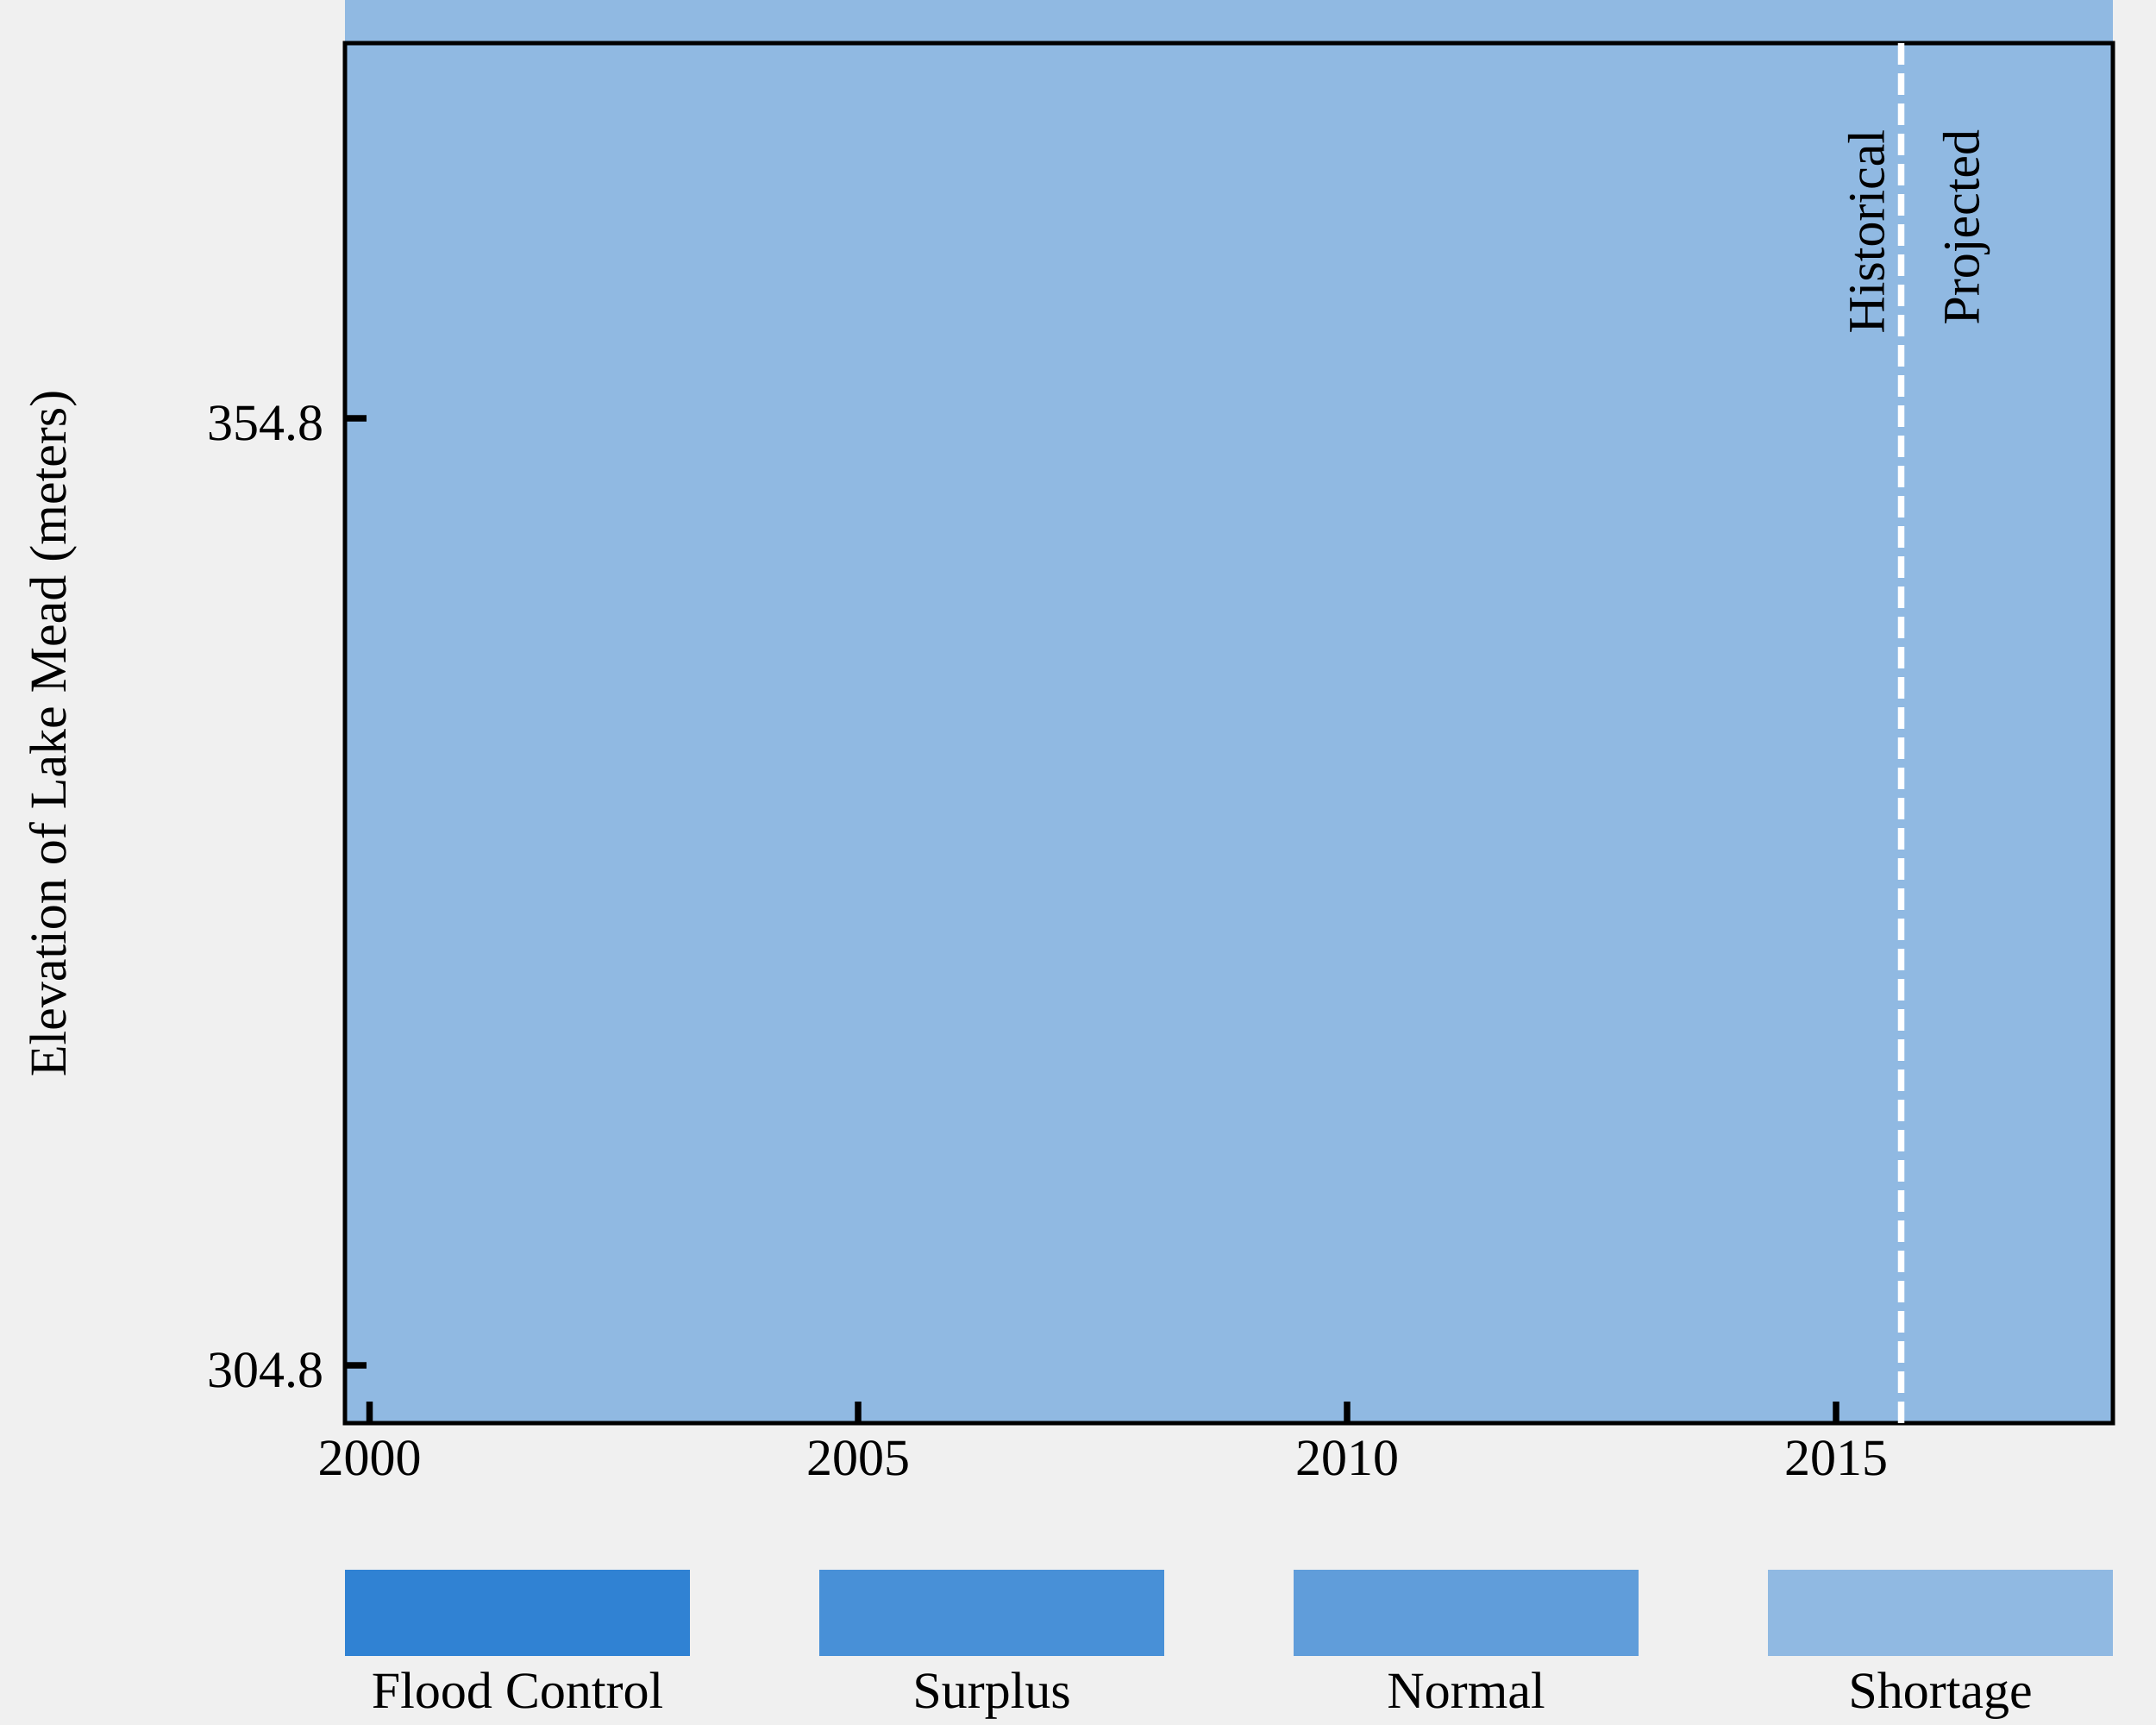
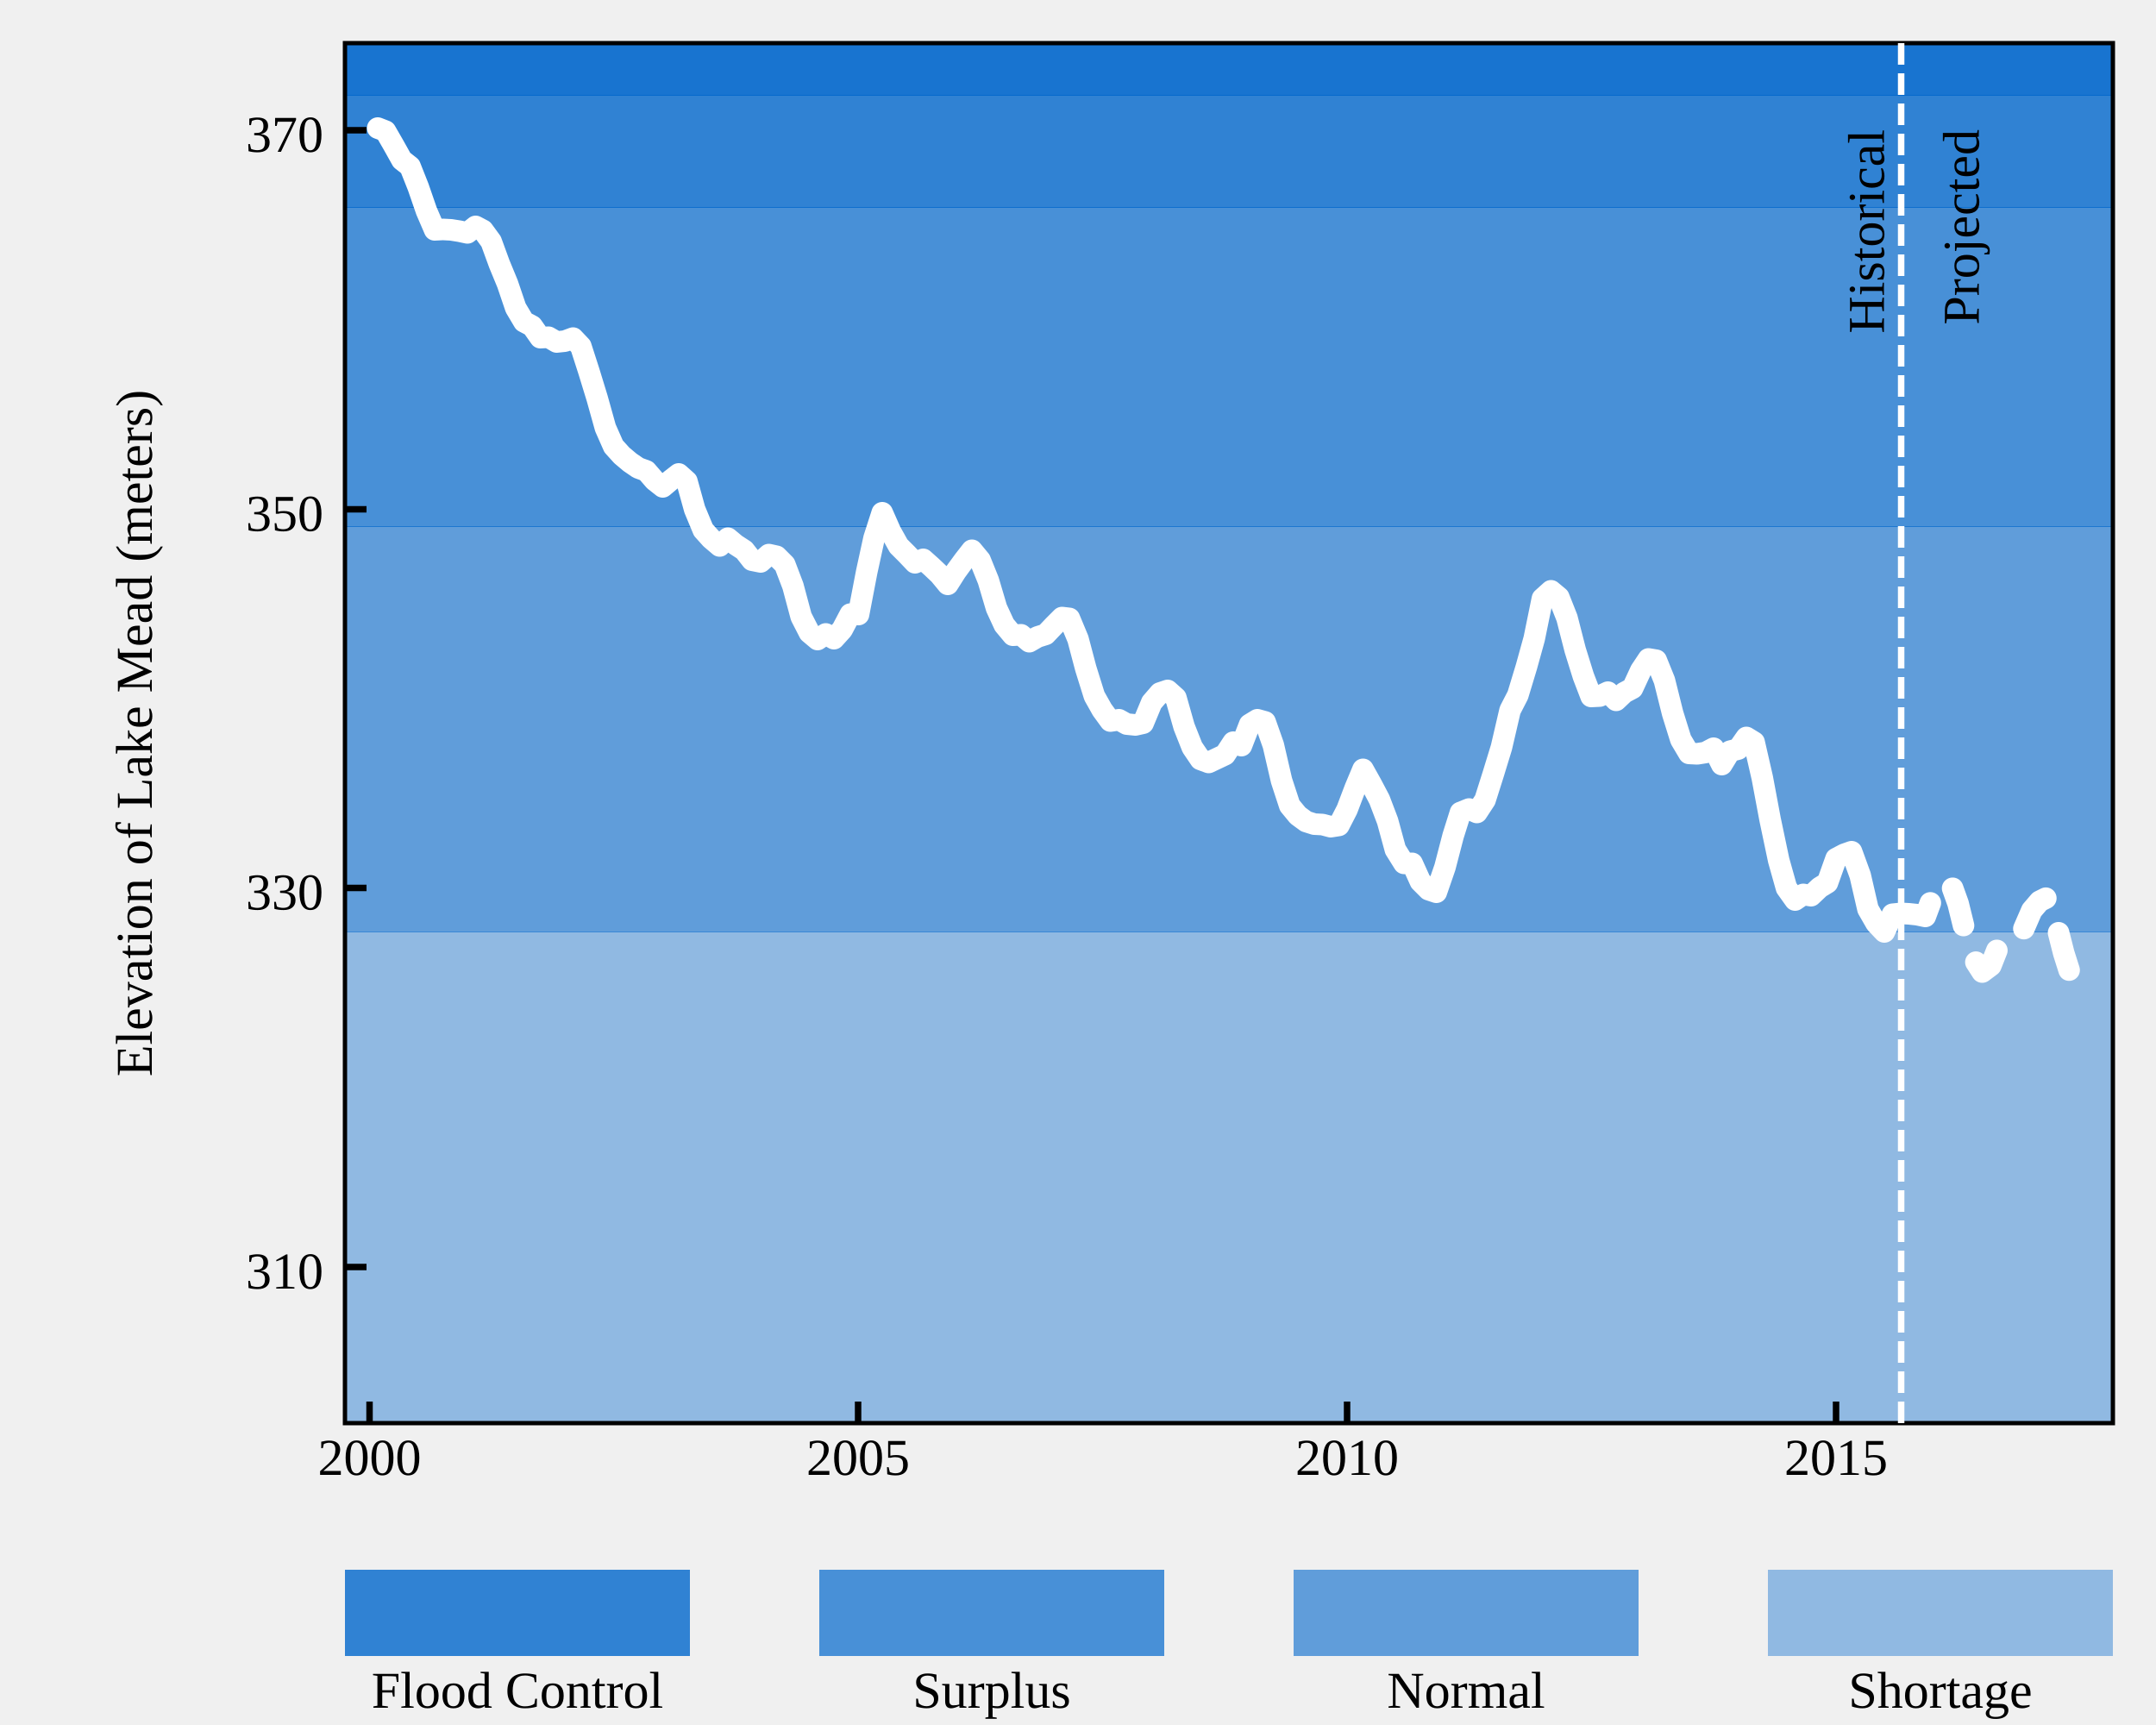
<svg xmlns="http://www.w3.org/2000/svg" version="1.1" preserveAspectRatio="xMinYMin meet" viewBox="0 0 500 400" id="mead-elev-projected-svg">
-   <rect id="peak" x="80" y="10" width="410" height="-3711.8" fill="#0066CC" opacity="0.9" class="level-fill" />
-   <rect id="flood" x="80" y="-3702" width="410" height="86.2" fill="#0066CC" opacity="0.8" class="level-fill" />
-   <rect id="surplus" x="80" y="-3616" width="410" height="241.2" fill="#0066CC" opacity="0.7" class="level-fill" />
-   <rect id="normal" x="80" y="-3375" width="410" height="308.2" fill="#0066CC" opacity="0.6" class="level-fill" />
-   <rect id="shortage" x="80" y="-3067" width="410" height="3397.2" fill="#0066CC" opacity="0.4" class="level-fill" />
+   <rect id="peak" x="80" y="10" width="410" height="12.2" fill="#0066CC" opacity="0.9" class="level-fill" />
+   <rect id="flood" x="80" y="22" width="410" height="26.2" fill="#0066CC" opacity="0.8" class="level-fill" />
+   <rect id="surplus" x="80" y="48" width="410" height="74.2" fill="#0066CC" opacity="0.7" class="level-fill" />
+   <rect id="normal" x="80" y="122" width="410" height="94.2" fill="#0066CC" opacity="0.6" class="level-fill" />
+   <rect id="shortage" x="80" y="216" width="410" height="114.2" fill="#0066CC" opacity="0.4" class="level-fill" />
  <g class="hidden" id="condition-markers">
    <rect x="80" y="364" width="80" height="20" fill="#0066CC" opacity="0.8" />
    <text x="120" y="384" dy="1.0em" class="small-text" text-anchor="middle">Flood Control</text>
    <rect x="190" y="364" width="80" height="20" fill="#0066CC" opacity="0.7" />
    <text x="230" y="384" dy="1.0em" class="small-text" text-anchor="middle">Surplus</text>
    <rect x="300" y="364" width="80" height="20" fill="#0066CC" opacity="0.6" />
    <text x="340" y="384" dy="1.0em" class="small-text" text-anchor="middle">Normal</text>
    <rect x="410" y="364" width="80" height="20" fill="#0066CC" opacity="0.4" />
    <text x="450" y="384" dy="1.0em" class="small-text" text-anchor="middle">Shortage</text>
  </g>
  <g id="axes" class="label">
    <rect id="axis.box" x="80.0" y="10.0" width="410.0" height="320.0" style="fill:none;stroke:black" />
-     <text transform="translate(20.0,170.0)rotate(270)" text-anchor="middle" id="y-label" dy="-0.4em">Elevation of Lake Mead (meters)</text>
+     <text transform="translate(40.0,170.0)rotate(270)" text-anchor="middle" id="y-label" dy="-0.4em">Elevation of Lake Mead (meters)</text>
    <text transform="translate(245.0,390.0)rotate(0)" text-anchor="middle" id="x-label" dy="-0.8em" />
    <line x1="85.7" y1="330.0" x2="85.7" y2="325.0" style="stroke:black;stroke-width:1.5" />
    <text transform="translate(85.7,330.0)rotate(0)" text-anchor="middle" dy="1.0em">2000</text>
    <line x1="199.0" y1="330.0" x2="199.0" y2="325.0" style="stroke:black;stroke-width:1.5" />
    <text transform="translate(199.0,330.0)rotate(0)" text-anchor="middle" dy="1.0em">2005</text>
    <line x1="312.4" y1="330.0" x2="312.4" y2="325.0" style="stroke:black;stroke-width:1.5" />
    <text transform="translate(312.4,330.0)rotate(0)" text-anchor="middle" dy="1.0em">2010</text>
    <line x1="425.8" y1="330.0" x2="425.8" y2="325.0" style="stroke:black;stroke-width:1.5" />
    <text transform="translate(425.8,330.0)rotate(0)" text-anchor="middle" dy="1.0em">2015</text>
-     <line x1="80.0" y1="316.6" x2="85.0" y2="316.6" style="stroke:black;stroke-width:1.5" />
-     <text transform="translate(75.0,321.6)rotate(0)" text-anchor="end">304.8</text>
-     <line x1="80.0" y1="97.0" x2="85.0" y2="97.0" style="stroke:black;stroke-width:1.5" />
-     <text transform="translate(75.0,102.0)rotate(0)" text-anchor="end">354.8</text>
+     <line x1="80.0" y1="293.8" x2="85.0" y2="293.8" style="stroke:black;stroke-width:1.5" />
+     <text transform="translate(75.0,298.8)rotate(0)" text-anchor="end">310</text>
+     <line x1="80.0" y1="205.9" x2="85.0" y2="205.9" style="stroke:black;stroke-width:1.5" />
+     <text transform="translate(75.0,210.9)rotate(0)" text-anchor="end">330</text>
+     <line x1="80.0" y1="118.1" x2="85.0" y2="118.1" style="stroke:black;stroke-width:1.5" />
+     <text transform="translate(75.0,123.1)rotate(0)" text-anchor="end">350</text>
+     <line x1="80.0" y1="30.2" x2="85.0" y2="30.2" style="stroke:black;stroke-width:1.5" />
+     <text transform="translate(75.0,35.2)rotate(0)" text-anchor="end">370</text>
    <g id="legend" class="label" alignment-baseline="central">
      <line id="legend-line" x1="95" x2="110" y1="295" y2="295" fill="none" style="stroke:#FFFFFF;stroke-width:5;stroke-linejoin:round;stroke-linecap:round" visibility="hidden" />
      <text id="date_text" x="110" y="295" dy="-0.6em" dx="0.4em" class="legend"> </text>
      <text id="elev_text" x="110" y="295" dy="0.4em" dx="0.4em" fill="#000000" class="legend"> </text>
      <text id="model_text" x="110" y="295" dy="1.6em" dx="0.4em" fill="#000000" class="legend"> </text>
    </g>
    <path d="M440.9,10.0 L440.9,330.0 " fill="none" style="stroke:#FFFFFF;stroke-width:1.5;stroke-dasharray:5,2" />
    <text id="Historical-marker" class="hidden" text-anchor="end" transform="rotate(-90,436.9,30.0),translate(436.9,30.0)">Historical</text>
    <text id="Projected-marker" class="hidden" text-anchor="end" transform="rotate(-90,458.9,30.0),translate(458.9,30.0)">Projected</text>
-     <path d="M87.6,-3678.4 L89.4,-3676.4 L91.3,-3665.6 L93.2,-3654.4 L95.1,-3649.5 L97.0,-3633.8 L98.9,-3615.7 L100.8,-3601.1 L102.7,-3601.4 L104.6,-3601.1 L106.5,-3600.2 L108.4,-3598.7 L110.3,-3603.8 L112.0,-3600.9 L113.9,-3592.4 L115.8,-3575.2 L117.7,-3560.1 L119.6,-3541.6 L121.5,-3531.4 L123.4,-3527.8 L125.3,-3519.0 L127.2,-3519.3 L129.1,-3515.7 L131.0,-3516.4 L132.9,-3518.9 L134.7,-3512.6 L136.6,-3493.1 L138.5,-3473.0 L140.4,-3450.6 L142.3,-3436.5 L144.2,-3429.4 L146.1,-3424.3 L148.0,-3420.0 L149.9,-3417.6 L151.8,-3410.6 L153.7,-3405.5 L155.6,-3410.8 L157.4,-3415.6 L159.3,-3409.7 L161.1,-3388.5 L163.1,-3372.8 L164.9,-3366.2 L166.9,-3360.7 L168.8,-3366.6 L170.6,-3361.5 L172.6,-3357.4 L174.4,-3349.9 L176.4,-3348.4 L178.3,-3353.9 L180.1,-3352.7 L182.0,-3346.5 L183.9,-3330.2 L185.8,-3307.0 L187.7,-3294.8 L189.6,-3289.5 L191.5,-3293.7 L193.4,-3290.1 L195.3,-3297.0 L197.2,-3308.9 L199.1,-3308.3 L201.0,-3340.8 L202.7,-3366.5 L204.6,-3385.9 L206.5,-3371.8 L208.4,-3360.5 L210.3,-3354.2 L212.2,-3347.9 L214.1,-3350.5 L216.0,-3345.0 L217.9,-3339.1 L219.8,-3331.4 L221.7,-3341.3 L223.6,-3349.8 L225.4,-3357.5 L227.3,-3349.9 L229.2,-3334.4 L231.1,-3313.3 L232.9,-3300.6 L234.9,-3292.6 L236.8,-3293.1 L238.7,-3287.9 L240.6,-3291.3 L242.5,-3293.5 L244.4,-3300.0 L246.3,-3306.3 L248.0,-3305.4 L250.0,-3289.8 L251.8,-3267.4 L253.8,-3246.3 L255.6,-3235.8 L257.5,-3227.4 L259.5,-3228.5 L261.3,-3225.1 L263.3,-3224.6 L265.1,-3225.8 L267.1,-3241.6 L269.0,-3248.8 L270.8,-3250.9 L272.7,-3245.3 L274.6,-3223.1 L276.5,-3207.5 L278.4,-3198.4 L280.3,-3195.9 L282.2,-3199.0 L284.1,-3201.8 L286.0,-3211.4 L287.9,-3208.7 L289.8,-3224.7 L291.6,-3228.3 L293.4,-3226.7 L295.3,-3209.0 L297.2,-3182.0 L299.1,-3163.0 L301.0,-3155.7 L302.9,-3151.0 L304.8,-3149.0 L306.7,-3148.7 L308.6,-3146.9 L310.5,-3148.0 L312.4,-3160.3 L314.3,-3176.6 L316.1,-3190.6 L318.0,-3179.4 L319.9,-3167.7 L321.8,-3151.5 L323.6,-3129.5 L325.6,-3119.3 L327.5,-3119.0 L329.4,-3105.4 L331.3,-3099.0 L333.1,-3097.2 L335.1,-3116.3 L337.0,-3140.2 L338.7,-3158.0 L340.7,-3160.7 L342.5,-3157.9 L344.4,-3167.3 L346.3,-3187.0 L348.2,-3207.6 L350.2,-3235.6 L352.0,-3247.0 L354.0,-3268.8 L355.8,-3289.9 L357.7,-3320.7 L359.7,-3326.7 L361.5,-3321.7 L363.4,-3305.7 L365.3,-3281.6 L367.2,-3261.6 L369.0,-3246.1 L371.0,-3246.4 L372.9,-3249.3 L374.8,-3243.1 L376.7,-3249.0 L378.6,-3252.2 L380.5,-3265.9 L382.3,-3274.6 L384.1,-3273.8 L386.0,-3258.2 L387.9,-3233.2 L389.8,-3213.2 L391.7,-3202.8 L393.6,-3202.5 L395.5,-3203.4 L397.4,-3206.9 L399.3,-3194.3 L401.2,-3204.4 L403.1,-3206.1 L405.0,-3214.9 L406.8,-3211.4 L408.7,-3184.0 L410.5,-3152.6 L412.5,-3121.4 L414.3,-3100.3 L416.3,-3091.3 L418.2,-3095.5 L420.0,-3094.5 L422.0,-3100.9 L423.8,-3104.3 L425.8,-3122.9 L427.7,-3126.0 L429.4,-3128.1 L431.4,-3110.0 L433.2,-3084.4 L435.1,-3073.6 L437.0,-3067.0 L438.9,-3080.5 L440.9,-3081.2 " fill="none" style="stroke:#FFFFFF;stroke-width:5;stroke-linejoin:round;stroke-linecap:round" />
-     <path d="M440.9,-3081.2 L442.7,-3080.8 L444.6,-3080.1 L446.5,-3078.7 L448.4,-3095.5 L450.4,-3102.5 L452.2,-3105.9 L454.1,-3088.6 L455.9,-3064.7 L457.9,-3045.8 L459.7,-3036.3 L461.7,-3041.5 L463.6,-3057.1 L465.5,-3063.4 L467.4,-3069.6 L469.2,-3068.3 L471.2,-3083.4 L473.0,-3090.1 L474.8,-3093.4 L476.7,-3075.4 L478.6,-3050.9 L480.5,-3031.3 L482.3,-3021.3 L484.3,-3026.2 " fill="none" id="dashed-projection" class="hidden" style="stroke:#FFFFFF;stroke-width:5;stroke-linejoin:round;stroke-dasharray:9;stroke-linecap:round" />
+     <path d="M87.6,29.7 L89.4,30.4 L91.3,33.7 L93.2,37.1 L95.1,38.6 L97.0,43.4 L98.9,48.9 L100.8,53.3 L102.7,53.2 L104.6,53.3 L106.5,53.6 L108.4,54.0 L110.3,52.5 L112.0,53.4 L113.9,56.0 L115.8,61.2 L117.7,65.8 L119.6,71.4 L121.5,74.6 L123.4,75.6 L125.3,78.3 L127.2,78.2 L129.1,79.3 L131.0,79.1 L132.9,78.4 L134.7,80.3 L136.6,86.2 L138.5,92.4 L140.4,99.2 L142.3,103.5 L144.2,105.6 L146.1,107.2 L148.0,108.5 L149.9,109.2 L151.8,111.4 L153.7,112.9 L155.6,111.3 L157.4,109.9 L159.3,111.6 L161.1,118.1 L163.1,122.9 L164.9,124.9 L166.9,126.6 L168.8,124.8 L170.6,126.3 L172.6,127.6 L174.4,129.9 L176.4,130.3 L178.3,128.6 L180.1,129.0 L182.0,130.9 L183.9,135.9 L185.8,143.0 L187.7,146.7 L189.6,148.3 L191.5,147.0 L193.4,148.1 L195.3,146.0 L197.2,142.4 L199.1,142.5 L201.0,132.6 L202.7,124.8 L204.6,118.9 L206.5,123.2 L208.4,126.6 L210.3,128.5 L212.2,130.5 L214.1,129.7 L216.0,131.4 L217.9,133.2 L219.8,135.5 L221.7,132.5 L223.6,129.9 L225.4,127.6 L227.3,129.9 L229.2,134.6 L231.1,141.0 L232.9,144.9 L234.9,147.3 L236.8,147.2 L238.7,148.8 L240.6,147.7 L242.5,147.1 L244.4,145.1 L246.3,143.2 L248.0,143.4 L250.0,148.2 L251.8,155.0 L253.8,161.4 L255.6,164.6 L257.5,167.2 L259.5,166.9 L261.3,167.9 L263.3,168.1 L265.1,167.7 L267.1,162.9 L269.0,160.7 L270.8,160.1 L272.7,161.8 L274.6,168.5 L276.5,173.3 L278.4,176.1 L280.3,176.8 L282.2,175.9 L284.1,175.0 L286.0,172.1 L287.9,172.9 L289.8,168.0 L291.6,166.9 L293.4,167.4 L295.3,172.8 L297.2,181.0 L299.1,186.8 L301.0,189.1 L302.9,190.5 L304.8,191.1 L306.7,191.2 L308.6,191.7 L310.5,191.4 L312.4,187.7 L314.3,182.7 L316.1,178.4 L318.0,181.8 L319.9,185.4 L321.8,190.4 L323.6,197.0 L325.6,200.2 L327.5,200.2 L329.4,204.4 L331.3,206.3 L333.1,206.9 L335.1,201.1 L337.0,193.8 L338.7,188.4 L340.7,187.6 L342.5,188.4 L344.4,185.5 L346.3,179.5 L348.2,173.3 L350.2,164.7 L352.0,161.2 L354.0,154.6 L355.8,148.1 L357.7,138.8 L359.7,137.0 L361.5,138.5 L363.4,143.3 L365.3,150.7 L367.2,156.8 L369.0,161.5 L371.0,161.4 L372.9,160.5 L374.8,162.4 L376.7,160.6 L378.6,159.6 L380.5,155.5 L382.3,152.8 L384.1,153.1 L386.0,157.8 L387.9,165.4 L389.8,171.5 L391.7,174.7 L393.6,174.8 L395.5,174.5 L397.4,173.5 L399.3,177.3 L401.2,174.2 L403.1,173.7 L405.0,171.0 L406.8,172.1 L408.7,180.4 L410.5,190.0 L412.5,199.5 L414.3,205.9 L416.3,208.7 L418.2,207.4 L420.0,207.7 L422.0,205.8 L423.8,204.7 L425.8,199.1 L427.7,198.1 L429.4,197.5 L431.4,203.0 L433.2,210.8 L435.1,214.1 L437.0,216.1 L438.9,212.0 L440.9,211.8 " fill="none" style="stroke:#FFFFFF;stroke-width:5;stroke-linejoin:round;stroke-linecap:round" />
+     <path d="M440.9,211.8 L442.7,211.9 L444.6,212.1 L446.5,212.5 L448.4,207.4 L450.4,205.3 L452.2,204.2 L454.1,209.5 L455.9,216.8 L457.9,222.6 L459.7,225.4 L461.7,223.9 L463.6,219.1 L465.5,217.2 L467.4,215.3 L469.2,215.7 L471.2,211.1 L473.0,209.0 L474.8,208.1 L476.7,213.5 L478.6,221.0 L480.5,227.0 L482.3,230.0 L484.3,228.5 " fill="none" id="dashed-projection" class="hidden" style="stroke:#FFFFFF;stroke-width:5;stroke-linejoin:round;stroke-dasharray:9;stroke-linecap:round" />
    <rect id="2000-01-31" x="84.09" y="10" width="7.00" height="320" fill-opacity="0.0" />
    <rect id="2000-02-29" x="85.90" y="10" width="7.00" height="320" fill-opacity="0.0" />
    <rect id="2000-03-31" x="87.82" y="10" width="7.00" height="320" fill-opacity="0.0" />
    <rect id="2000-04-30" x="89.68" y="10" width="7.00" height="320" fill-opacity="0.0" />
    <rect id="2000-05-31" x="91.61" y="10" width="7.00" height="320" fill-opacity="0.0" />
    <rect id="2000-06-30" x="93.47" y="10" width="7.00" height="320" fill-opacity="0.0" />
    <rect id="2000-07-31" x="95.40" y="10" width="7.00" height="320" fill-opacity="0.0" />
    <rect id="2000-08-31" x="97.32" y="10" width="7.00" height="320" fill-opacity="0.0" />
    <rect id="2000-09-30" x="99.19" y="10" width="7.00" height="320" fill-opacity="0.0" />
    <rect id="2000-10-31" x="101.11" y="10" width="7.00" height="320" fill-opacity="0.0" />
    <rect id="2000-11-30" x="102.98" y="10" width="7.00" height="320" fill-opacity="0.0" />
    <rect id="2000-12-31" x="104.90" y="10" width="7.00" height="320" fill-opacity="0.0" />
    <rect id="2001-01-31" x="106.77" y="10" width="7.00" height="320" fill-opacity="0.0" />
    <rect id="2001-02-28" x="108.51" y="10" width="7.00" height="320" fill-opacity="0.0" />
    <rect id="2001-03-31" x="110.43" y="10" width="7.00" height="320" fill-opacity="0.0" />
    <rect id="2001-04-30" x="112.30" y="10" width="7.00" height="320" fill-opacity="0.0" />
    <rect id="2001-05-31" x="114.22" y="10" width="7.00" height="320" fill-opacity="0.0" />
    <rect id="2001-06-30" x="116.08" y="10" width="7.00" height="320" fill-opacity="0.0" />
    <rect id="2001-07-31" x="118.01" y="10" width="7.00" height="320" fill-opacity="0.0" />
    <rect id="2001-08-31" x="119.94" y="10" width="7.00" height="320" fill-opacity="0.0" />
    <rect id="2001-09-30" x="121.80" y="10" width="7.00" height="320" fill-opacity="0.0" />
    <rect id="2001-10-31" x="123.72" y="10" width="7.00" height="320" fill-opacity="0.0" />
    <rect id="2001-11-30" x="125.59" y="10" width="7.00" height="320" fill-opacity="0.0" />
    <rect id="2001-12-31" x="127.51" y="10" width="7.00" height="320" fill-opacity="0.0" />
    <rect id="2002-01-31" x="129.44" y="10" width="7.00" height="320" fill-opacity="0.0" />
    <rect id="2002-02-28" x="131.18" y="10" width="7.00" height="320" fill-opacity="0.0" />
    <rect id="2002-03-31" x="133.10" y="10" width="7.00" height="320" fill-opacity="0.0" />
    <rect id="2002-04-30" x="134.97" y="10" width="7.00" height="320" fill-opacity="0.0" />
    <rect id="2002-05-31" x="136.89" y="10" width="7.00" height="320" fill-opacity="0.0" />
    <rect id="2002-06-30" x="138.76" y="10" width="7.00" height="320" fill-opacity="0.0" />
    <rect id="2002-07-31" x="140.68" y="10" width="7.00" height="320" fill-opacity="0.0" />
    <rect id="2002-08-31" x="142.61" y="10" width="7.00" height="320" fill-opacity="0.0" />
    <rect id="2002-09-30" x="144.47" y="10" width="7.00" height="320" fill-opacity="0.0" />
    <rect id="2002-10-31" x="146.40" y="10" width="7.00" height="320" fill-opacity="0.0" />
    <rect id="2002-11-30" x="148.26" y="10" width="7.00" height="320" fill-opacity="0.0" />
    <rect id="2002-12-31" x="150.19" y="10" width="7.00" height="320" fill-opacity="0.0" />
    <rect id="2003-01-31" x="152.11" y="10" width="7.00" height="320" fill-opacity="0.0" />
    <rect id="2003-02-28" x="153.85" y="10" width="7.00" height="320" fill-opacity="0.0" />
    <rect id="2003-03-31" x="155.78" y="10" width="7.00" height="320" fill-opacity="0.0" />
    <rect id="2003-04-30" x="157.64" y="10" width="7.00" height="320" fill-opacity="0.0" />
    <rect id="2003-05-31" x="159.57" y="10" width="7.00" height="320" fill-opacity="0.0" />
    <rect id="2003-06-30" x="161.43" y="10" width="7.00" height="320" fill-opacity="0.0" />
    <rect id="2003-07-31" x="163.36" y="10" width="7.00" height="320" fill-opacity="0.0" />
    <rect id="2003-08-31" x="165.28" y="10" width="7.00" height="320" fill-opacity="0.0" />
    <rect id="2003-09-30" x="167.14" y="10" width="7.00" height="320" fill-opacity="0.0" />
    <rect id="2003-10-31" x="169.07" y="10" width="7.00" height="320" fill-opacity="0.0" />
    <rect id="2003-11-30" x="170.93" y="10" width="7.00" height="320" fill-opacity="0.0" />
    <rect id="2003-12-31" x="172.86" y="10" width="7.00" height="320" fill-opacity="0.0" />
    <rect id="2004-01-31" x="174.79" y="10" width="7.00" height="320" fill-opacity="0.0" />
    <rect id="2004-02-29" x="176.59" y="10" width="7.00" height="320" fill-opacity="0.0" />
    <rect id="2004-03-31" x="178.51" y="10" width="7.00" height="320" fill-opacity="0.0" />
    <rect id="2004-04-30" x="180.38" y="10" width="7.00" height="320" fill-opacity="0.0" />
    <rect id="2004-05-31" x="182.30" y="10" width="7.00" height="320" fill-opacity="0.0" />
    <rect id="2004-06-30" x="184.16" y="10" width="7.00" height="320" fill-opacity="0.0" />
    <rect id="2004-07-31" x="186.09" y="10" width="7.00" height="320" fill-opacity="0.0" />
    <rect id="2004-08-31" x="188.02" y="10" width="7.00" height="320" fill-opacity="0.0" />
    <rect id="2004-09-30" x="189.88" y="10" width="7.00" height="320" fill-opacity="0.0" />
    <rect id="2004-10-31" x="191.81" y="10" width="7.00" height="320" fill-opacity="0.0" />
    <rect id="2004-11-30" x="193.67" y="10" width="7.00" height="320" fill-opacity="0.0" />
    <rect id="2004-12-31" x="195.59" y="10" width="7.00" height="320" fill-opacity="0.0" />
    <rect id="2005-01-31" x="197.46" y="10" width="7.00" height="320" fill-opacity="0.0" />
    <rect id="2005-02-28" x="199.20" y="10" width="7.00" height="320" fill-opacity="0.0" />
    <rect id="2005-03-31" x="201.12" y="10" width="7.00" height="320" fill-opacity="0.0" />
    <rect id="2005-04-30" x="202.99" y="10" width="7.00" height="320" fill-opacity="0.0" />
    <rect id="2005-05-31" x="204.91" y="10" width="7.00" height="320" fill-opacity="0.0" />
    <rect id="2005-06-30" x="206.78" y="10" width="7.00" height="320" fill-opacity="0.0" />
    <rect id="2005-07-31" x="208.70" y="10" width="7.00" height="320" fill-opacity="0.0" />
    <rect id="2005-08-31" x="210.63" y="10" width="7.00" height="320" fill-opacity="0.0" />
    <rect id="2005-09-30" x="212.49" y="10" width="7.00" height="320" fill-opacity="0.0" />
    <rect id="2005-10-31" x="214.42" y="10" width="7.00" height="320" fill-opacity="0.0" />
    <rect id="2005-11-30" x="216.28" y="10" width="7.00" height="320" fill-opacity="0.0" />
    <rect id="2005-12-31" x="218.21" y="10" width="7.00" height="320" fill-opacity="0.0" />
    <rect id="2006-01-31" x="220.13" y="10" width="7.00" height="320" fill-opacity="0.0" />
    <rect id="2006-02-28" x="221.87" y="10" width="7.00" height="320" fill-opacity="0.0" />
    <rect id="2006-03-31" x="223.80" y="10" width="7.00" height="320" fill-opacity="0.0" />
    <rect id="2006-04-30" x="225.66" y="10" width="7.00" height="320" fill-opacity="0.0" />
    <rect id="2006-05-31" x="227.58" y="10" width="7.00" height="320" fill-opacity="0.0" />
    <rect id="2006-06-30" x="229.45" y="10" width="7.00" height="320" fill-opacity="0.0" />
    <rect id="2006-07-31" x="231.37" y="10" width="7.00" height="320" fill-opacity="0.0" />
    <rect id="2006-08-31" x="233.30" y="10" width="7.00" height="320" fill-opacity="0.0" />
    <rect id="2006-09-30" x="235.16" y="10" width="7.00" height="320" fill-opacity="0.0" />
    <rect id="2006-10-31" x="237.09" y="10" width="7.00" height="320" fill-opacity="0.0" />
    <rect id="2006-11-30" x="238.95" y="10" width="7.00" height="320" fill-opacity="0.0" />
    <rect id="2006-12-31" x="240.88" y="10" width="7.00" height="320" fill-opacity="0.0" />
    <rect id="2007-01-31" x="242.80" y="10" width="7.00" height="320" fill-opacity="0.0" />
    <rect id="2007-02-28" x="244.54" y="10" width="7.00" height="320" fill-opacity="0.0" />
    <rect id="2007-03-31" x="246.47" y="10" width="7.00" height="320" fill-opacity="0.0" />
    <rect id="2007-04-30" x="248.33" y="10" width="7.00" height="320" fill-opacity="0.0" />
    <rect id="2007-05-31" x="250.26" y="10" width="7.00" height="320" fill-opacity="0.0" />
    <rect id="2007-06-30" x="252.12" y="10" width="7.00" height="320" fill-opacity="0.0" />
    <rect id="2007-07-31" x="254.05" y="10" width="7.00" height="320" fill-opacity="0.0" />
    <rect id="2007-08-31" x="255.97" y="10" width="7.00" height="320" fill-opacity="0.0" />
    <rect id="2007-09-30" x="257.84" y="10" width="7.00" height="320" fill-opacity="0.0" />
    <rect id="2007-10-31" x="259.76" y="10" width="7.00" height="320" fill-opacity="0.0" />
    <rect id="2007-11-30" x="261.63" y="10" width="7.00" height="320" fill-opacity="0.0" />
    <rect id="2007-12-31" x="263.55" y="10" width="7.00" height="320" fill-opacity="0.0" />
    <rect id="2008-01-31" x="265.48" y="10" width="7.00" height="320" fill-opacity="0.0" />
    <rect id="2008-02-29" x="267.28" y="10" width="7.00" height="320" fill-opacity="0.0" />
    <rect id="2008-03-31" x="269.20" y="10" width="7.00" height="320" fill-opacity="0.0" />
    <rect id="2008-04-30" x="271.07" y="10" width="7.00" height="320" fill-opacity="0.0" />
    <rect id="2008-05-31" x="272.99" y="10" width="7.00" height="320" fill-opacity="0.0" />
    <rect id="2008-06-30" x="274.86" y="10" width="7.00" height="320" fill-opacity="0.0" />
    <rect id="2008-07-31" x="276.78" y="10" width="7.00" height="320" fill-opacity="0.0" />
    <rect id="2008-08-31" x="278.71" y="10" width="7.00" height="320" fill-opacity="0.0" />
    <rect id="2008-09-30" x="280.57" y="10" width="7.00" height="320" fill-opacity="0.0" />
    <rect id="2008-10-31" x="282.50" y="10" width="7.00" height="320" fill-opacity="0.0" />
    <rect id="2008-11-30" x="284.36" y="10" width="7.00" height="320" fill-opacity="0.0" />
    <rect id="2008-12-31" x="286.29" y="10" width="7.00" height="320" fill-opacity="0.0" />
    <rect id="2009-01-31" x="288.15" y="10" width="7.00" height="320" fill-opacity="0.0" />
    <rect id="2009-02-28" x="289.89" y="10" width="7.00" height="320" fill-opacity="0.0" />
    <rect id="2009-03-31" x="291.81" y="10" width="7.00" height="320" fill-opacity="0.0" />
    <rect id="2009-04-30" x="293.68" y="10" width="7.00" height="320" fill-opacity="0.0" />
    <rect id="2009-05-31" x="295.60" y="10" width="7.00" height="320" fill-opacity="0.0" />
    <rect id="2009-06-30" x="297.47" y="10" width="7.00" height="320" fill-opacity="0.0" />
    <rect id="2009-07-31" x="299.39" y="10" width="7.00" height="320" fill-opacity="0.0" />
    <rect id="2009-08-31" x="301.32" y="10" width="7.00" height="320" fill-opacity="0.0" />
    <rect id="2009-09-30" x="303.18" y="10" width="7.00" height="320" fill-opacity="0.0" />
    <rect id="2009-10-31" x="305.11" y="10" width="7.00" height="320" fill-opacity="0.0" />
    <rect id="2009-11-30" x="306.97" y="10" width="7.00" height="320" fill-opacity="0.0" />
    <rect id="2009-12-31" x="308.90" y="10" width="7.00" height="320" fill-opacity="0.0" />
    <rect id="2010-01-31" x="310.82" y="10" width="7.00" height="320" fill-opacity="0.0" />
    <rect id="2010-02-28" x="312.56" y="10" width="7.00" height="320" fill-opacity="0.0" />
    <rect id="2010-03-31" x="314.49" y="10" width="7.00" height="320" fill-opacity="0.0" />
    <rect id="2010-04-30" x="316.35" y="10" width="7.00" height="320" fill-opacity="0.0" />
    <rect id="2010-05-31" x="318.28" y="10" width="7.00" height="320" fill-opacity="0.0" />
    <rect id="2010-06-30" x="320.14" y="10" width="7.00" height="320" fill-opacity="0.0" />
    <rect id="2010-07-31" x="322.07" y="10" width="7.00" height="320" fill-opacity="0.0" />
    <rect id="2010-08-31" x="323.99" y="10" width="7.00" height="320" fill-opacity="0.0" />
    <rect id="2010-09-30" x="325.85" y="10" width="7.00" height="320" fill-opacity="0.0" />
    <rect id="2010-10-31" x="327.78" y="10" width="7.00" height="320" fill-opacity="0.0" />
    <rect id="2010-11-30" x="329.64" y="10" width="7.00" height="320" fill-opacity="0.0" />
    <rect id="2010-12-31" x="331.57" y="10" width="7.00" height="320" fill-opacity="0.0" />
    <rect id="2011-01-31" x="333.49" y="10" width="7.00" height="320" fill-opacity="0.0" />
    <rect id="2011-02-28" x="335.23" y="10" width="7.00" height="320" fill-opacity="0.0" />
    <rect id="2011-03-31" x="337.16" y="10" width="7.00" height="320" fill-opacity="0.0" />
    <rect id="2011-04-30" x="339.02" y="10" width="7.00" height="320" fill-opacity="0.0" />
    <rect id="2011-05-31" x="340.95" y="10" width="7.00" height="320" fill-opacity="0.0" />
    <rect id="2011-06-30" x="342.81" y="10" width="7.00" height="320" fill-opacity="0.0" />
    <rect id="2011-07-31" x="344.74" y="10" width="7.00" height="320" fill-opacity="0.0" />
    <rect id="2011-08-31" x="346.66" y="10" width="7.00" height="320" fill-opacity="0.0" />
    <rect id="2011-09-30" x="348.53" y="10" width="7.00" height="320" fill-opacity="0.0" />
    <rect id="2011-10-31" x="350.45" y="10" width="7.00" height="320" fill-opacity="0.0" />
    <rect id="2011-11-30" x="352.32" y="10" width="7.00" height="320" fill-opacity="0.0" />
    <rect id="2011-12-31" x="354.24" y="10" width="7.00" height="320" fill-opacity="0.0" />
    <rect id="2012-01-31" x="356.17" y="10" width="7.00" height="320" fill-opacity="0.0" />
    <rect id="2012-02-29" x="357.97" y="10" width="7.00" height="320" fill-opacity="0.0" />
    <rect id="2012-03-31" x="359.89" y="10" width="7.00" height="320" fill-opacity="0.0" />
    <rect id="2012-04-30" x="361.76" y="10" width="7.00" height="320" fill-opacity="0.0" />
    <rect id="2012-05-31" x="363.68" y="10" width="7.00" height="320" fill-opacity="0.0" />
    <rect id="2012-06-30" x="365.55" y="10" width="7.00" height="320" fill-opacity="0.0" />
    <rect id="2012-07-31" x="367.47" y="10" width="7.00" height="320" fill-opacity="0.0" />
    <rect id="2012-08-31" x="369.40" y="10" width="7.00" height="320" fill-opacity="0.0" />
    <rect id="2012-09-30" x="371.26" y="10" width="7.00" height="320" fill-opacity="0.0" />
    <rect id="2012-10-31" x="373.19" y="10" width="7.00" height="320" fill-opacity="0.0" />
    <rect id="2012-11-30" x="375.05" y="10" width="7.00" height="320" fill-opacity="0.0" />
    <rect id="2012-12-31" x="376.98" y="10" width="7.00" height="320" fill-opacity="0.0" />
    <rect id="2013-01-31" x="378.84" y="10" width="7.00" height="320" fill-opacity="0.0" />
    <rect id="2013-02-28" x="380.58" y="10" width="7.00" height="320" fill-opacity="0.0" />
    <rect id="2013-03-31" x="382.51" y="10" width="7.00" height="320" fill-opacity="0.0" />
    <rect id="2013-04-30" x="384.37" y="10" width="7.00" height="320" fill-opacity="0.0" />
    <rect id="2013-05-31" x="386.29" y="10" width="7.00" height="320" fill-opacity="0.0" />
    <rect id="2013-06-30" x="388.16" y="10" width="7.00" height="320" fill-opacity="0.0" />
    <rect id="2013-07-31" x="390.08" y="10" width="7.00" height="320" fill-opacity="0.0" />
    <rect id="2013-08-31" x="392.01" y="10" width="7.00" height="320" fill-opacity="0.0" />
    <rect id="2013-09-30" x="393.87" y="10" width="7.00" height="320" fill-opacity="0.0" />
    <rect id="2013-10-31" x="395.80" y="10" width="7.00" height="320" fill-opacity="0.0" />
    <rect id="2013-11-30" x="397.66" y="10" width="7.00" height="320" fill-opacity="0.0" />
    <rect id="2013-12-31" x="399.59" y="10" width="7.00" height="320" fill-opacity="0.0" />
    <rect id="2014-01-31" x="401.51" y="10" width="7.00" height="320" fill-opacity="0.0" />
    <rect id="2014-02-28" x="403.25" y="10" width="7.00" height="320" fill-opacity="0.0" />
    <rect id="2014-03-31" x="405.18" y="10" width="7.00" height="320" fill-opacity="0.0" />
    <rect id="2014-04-30" x="407.04" y="10" width="7.00" height="320" fill-opacity="0.0" />
    <rect id="2014-05-31" x="408.97" y="10" width="7.00" height="320" fill-opacity="0.0" />
    <rect id="2014-06-30" x="410.83" y="10" width="7.00" height="320" fill-opacity="0.0" />
    <rect id="2014-07-31" x="412.76" y="10" width="7.00" height="320" fill-opacity="0.0" />
    <rect id="2014-08-31" x="414.68" y="10" width="7.00" height="320" fill-opacity="0.0" />
    <rect id="2014-09-30" x="416.55" y="10" width="7.00" height="320" fill-opacity="0.0" />
    <rect id="2014-10-31" x="418.47" y="10" width="7.00" height="320" fill-opacity="0.0" />
    <rect id="2014-11-30" x="420.33" y="10" width="7.00" height="320" fill-opacity="0.0" />
    <rect id="2014-12-31" x="422.26" y="10" width="7.00" height="320" fill-opacity="0.0" />
    <rect id="2015-01-31" x="424.19" y="10" width="7.00" height="320" fill-opacity="0.0" />
    <rect id="2015-02-28" x="425.93" y="10" width="7.00" height="320" fill-opacity="0.0" />
    <rect id="2015-03-31" x="427.85" y="10" width="7.00" height="320" fill-opacity="0.0" />
    <rect id="2015-04-30" x="429.71" y="10" width="7.00" height="320" fill-opacity="0.0" />
    <rect id="2015-05-31" x="431.64" y="10" width="7.00" height="320" fill-opacity="0.0" />
    <rect id="2015-06-30" x="433.50" y="10" width="7.00" height="320" fill-opacity="0.0" />
    <rect id="2015-07-31" x="435.43" y="10" width="7.00" height="320" fill-opacity="0.0" />
    <rect id="2015-08-31" x="437.35" y="10" width="7.00" height="320" fill-opacity="0.0" />
    <rect id="2015-08-31" x="437.35" y="10" width="7.00" height="320" fill-opacity="0.0" />
    <rect id="2015-09-30" x="439.22" y="10" width="7.00" height="320" fill-opacity="0.0" />
    <rect id="2015-10-31" x="441.14" y="10" width="7.00" height="320" fill-opacity="0.0" />
    <rect id="2015-11-30" x="443.01" y="10" width="7.00" height="320" fill-opacity="0.0" />
    <rect id="2015-12-31" x="444.93" y="10" width="7.00" height="320" fill-opacity="0.0" />
    <rect id="2016-01-31" x="446.86" y="10" width="7.00" height="320" fill-opacity="0.0" />
    <rect id="2016-02-29" x="448.66" y="10" width="7.00" height="320" fill-opacity="0.0" />
    <rect id="2016-03-31" x="450.59" y="10" width="7.00" height="320" fill-opacity="0.0" />
    <rect id="2016-04-30" x="452.45" y="10" width="7.00" height="320" fill-opacity="0.0" />
    <rect id="2016-05-31" x="454.38" y="10" width="7.00" height="320" fill-opacity="0.0" />
    <rect id="2016-06-30" x="456.24" y="10" width="7.00" height="320" fill-opacity="0.0" />
    <rect id="2016-07-31" x="458.16" y="10" width="7.00" height="320" fill-opacity="0.0" />
    <rect id="2016-08-31" x="460.09" y="10" width="7.00" height="320" fill-opacity="0.0" />
    <rect id="2016-09-30" x="461.95" y="10" width="7.00" height="320" fill-opacity="0.0" />
    <rect id="2016-10-31" x="463.88" y="10" width="7.00" height="320" fill-opacity="0.0" />
    <rect id="2016-11-30" x="465.74" y="10" width="7.00" height="320" fill-opacity="0.0" />
    <rect id="2016-12-31" x="467.67" y="10" width="7.00" height="320" fill-opacity="0.0" />
    <rect id="2017-01-31" x="469.53" y="10" width="7.00" height="320" fill-opacity="0.0" />
    <rect id="2017-02-28" x="471.27" y="10" width="7.00" height="320" fill-opacity="0.0" />
    <rect id="2017-03-31" x="473.20" y="10" width="7.00" height="320" fill-opacity="0.0" />
    <rect id="2017-04-30" x="475.06" y="10" width="7.00" height="320" fill-opacity="0.0" />
    <rect id="2017-05-31" x="476.99" y="10" width="7.00" height="320" fill-opacity="0.0" />
    <rect id="2017-06-30" x="478.85" y="10" width="7.00" height="320" fill-opacity="0.0" />
    <rect id="2017-07-31" x="480.77" y="10" width="7.00" height="320" fill-opacity="0.0" />
    <rect id="2015-08-31" x="437.35" y="10" width="7.00" height="320" fill-opacity="0.0" />
    <rect id="2015-09-30" x="439.22" y="10" width="7.00" height="320" fill-opacity="0.0" />
    <rect id="2015-10-31" x="441.14" y="10" width="7.00" height="320" fill-opacity="0.0" />
    <rect id="2015-11-30" x="443.01" y="10" width="7.00" height="320" fill-opacity="0.0" />
    <rect id="2015-12-31" x="444.93" y="10" width="7.00" height="320" fill-opacity="0.0" />
    <rect id="2016-01-31" x="446.86" y="10" width="7.00" height="320" fill-opacity="0.0" />
    <rect id="2016-02-29" x="448.66" y="10" width="7.00" height="320" fill-opacity="0.0" />
    <rect id="2016-03-31" x="450.59" y="10" width="7.00" height="320" fill-opacity="0.0" />
    <rect id="2016-04-30" x="452.45" y="10" width="7.00" height="320" fill-opacity="0.0" />
    <rect id="2016-05-31" x="454.38" y="10" width="7.00" height="320" fill-opacity="0.0" />
    <rect id="2016-06-30" x="456.24" y="10" width="7.00" height="320" fill-opacity="0.0" />
    <rect id="2016-07-31" x="458.16" y="10" width="7.00" height="320" fill-opacity="0.0" />
    <rect id="2016-08-31" x="460.09" y="10" width="7.00" height="320" fill-opacity="0.0" />
    <rect id="2016-09-30" x="461.95" y="10" width="7.00" height="320" fill-opacity="0.0" />
    <rect id="2016-10-31" x="463.88" y="10" width="7.00" height="320" fill-opacity="0.0" />
    <rect id="2016-11-30" x="465.74" y="10" width="7.00" height="320" fill-opacity="0.0" />
    <rect id="2016-12-31" x="467.67" y="10" width="7.00" height="320" fill-opacity="0.0" />
    <rect id="2017-01-31" x="469.53" y="10" width="7.00" height="320" fill-opacity="0.0" />
    <rect id="2017-02-28" x="471.27" y="10" width="7.00" height="320" fill-opacity="0.0" />
    <rect id="2017-03-31" x="473.20" y="10" width="7.00" height="320" fill-opacity="0.0" />
    <rect id="2017-04-30" x="475.06" y="10" width="7.00" height="320" fill-opacity="0.0" />
    <rect id="2017-05-31" x="476.99" y="10" width="7.00" height="320" fill-opacity="0.0" />
    <rect id="2017-06-30" x="478.85" y="10" width="7.00" height="320" fill-opacity="0.0" />
    <rect id="2015-08-31" x="437.35" y="10" width="7.00" height="320" fill-opacity="0.0" />
    <rect id="2015-09-30" x="439.22" y="10" width="7.00" height="320" fill-opacity="0.0" />
    <rect id="2015-10-31" x="441.14" y="10" width="7.00" height="320" fill-opacity="0.0" />
    <rect id="2015-11-30" x="443.01" y="10" width="7.00" height="320" fill-opacity="0.0" />
    <rect id="2015-12-31" x="444.93" y="10" width="7.00" height="320" fill-opacity="0.0" />
    <rect id="2016-01-31" x="446.86" y="10" width="7.00" height="320" fill-opacity="0.0" />
    <rect id="2016-02-29" x="448.66" y="10" width="7.00" height="320" fill-opacity="0.0" />
    <rect id="2016-03-31" x="450.59" y="10" width="7.00" height="320" fill-opacity="0.0" />
    <rect id="2016-04-30" x="452.45" y="10" width="7.00" height="320" fill-opacity="0.0" />
    <rect id="2016-05-31" x="454.38" y="10" width="7.00" height="320" fill-opacity="0.0" />
    <rect id="2016-06-30" x="456.24" y="10" width="7.00" height="320" fill-opacity="0.0" />
    <rect id="2016-07-31" x="458.16" y="10" width="7.00" height="320" fill-opacity="0.0" />
    <rect id="2016-08-31" x="460.09" y="10" width="7.00" height="320" fill-opacity="0.0" />
    <rect id="2016-09-30" x="461.95" y="10" width="7.00" height="320" fill-opacity="0.0" />
    <rect id="2016-10-31" x="463.88" y="10" width="7.00" height="320" fill-opacity="0.0" />
    <rect id="2016-11-30" x="465.74" y="10" width="7.00" height="320" fill-opacity="0.0" />
    <rect id="2016-12-31" x="467.67" y="10" width="7.00" height="320" fill-opacity="0.0" />
    <rect id="2017-01-31" x="469.53" y="10" width="7.00" height="320" fill-opacity="0.0" />
    <rect id="2017-02-28" x="471.27" y="10" width="7.00" height="320" fill-opacity="0.0" />
    <rect id="2017-03-31" x="473.20" y="10" width="7.00" height="320" fill-opacity="0.0" />
    <rect id="2017-04-30" x="475.06" y="10" width="7.00" height="320" fill-opacity="0.0" />
    <rect id="2017-05-31" x="476.99" y="10" width="7.00" height="320" fill-opacity="0.0" />
    <rect id="2017-06-30" x="478.85" y="10" width="7.00" height="320" fill-opacity="0.0" />
  </g>
</svg>
